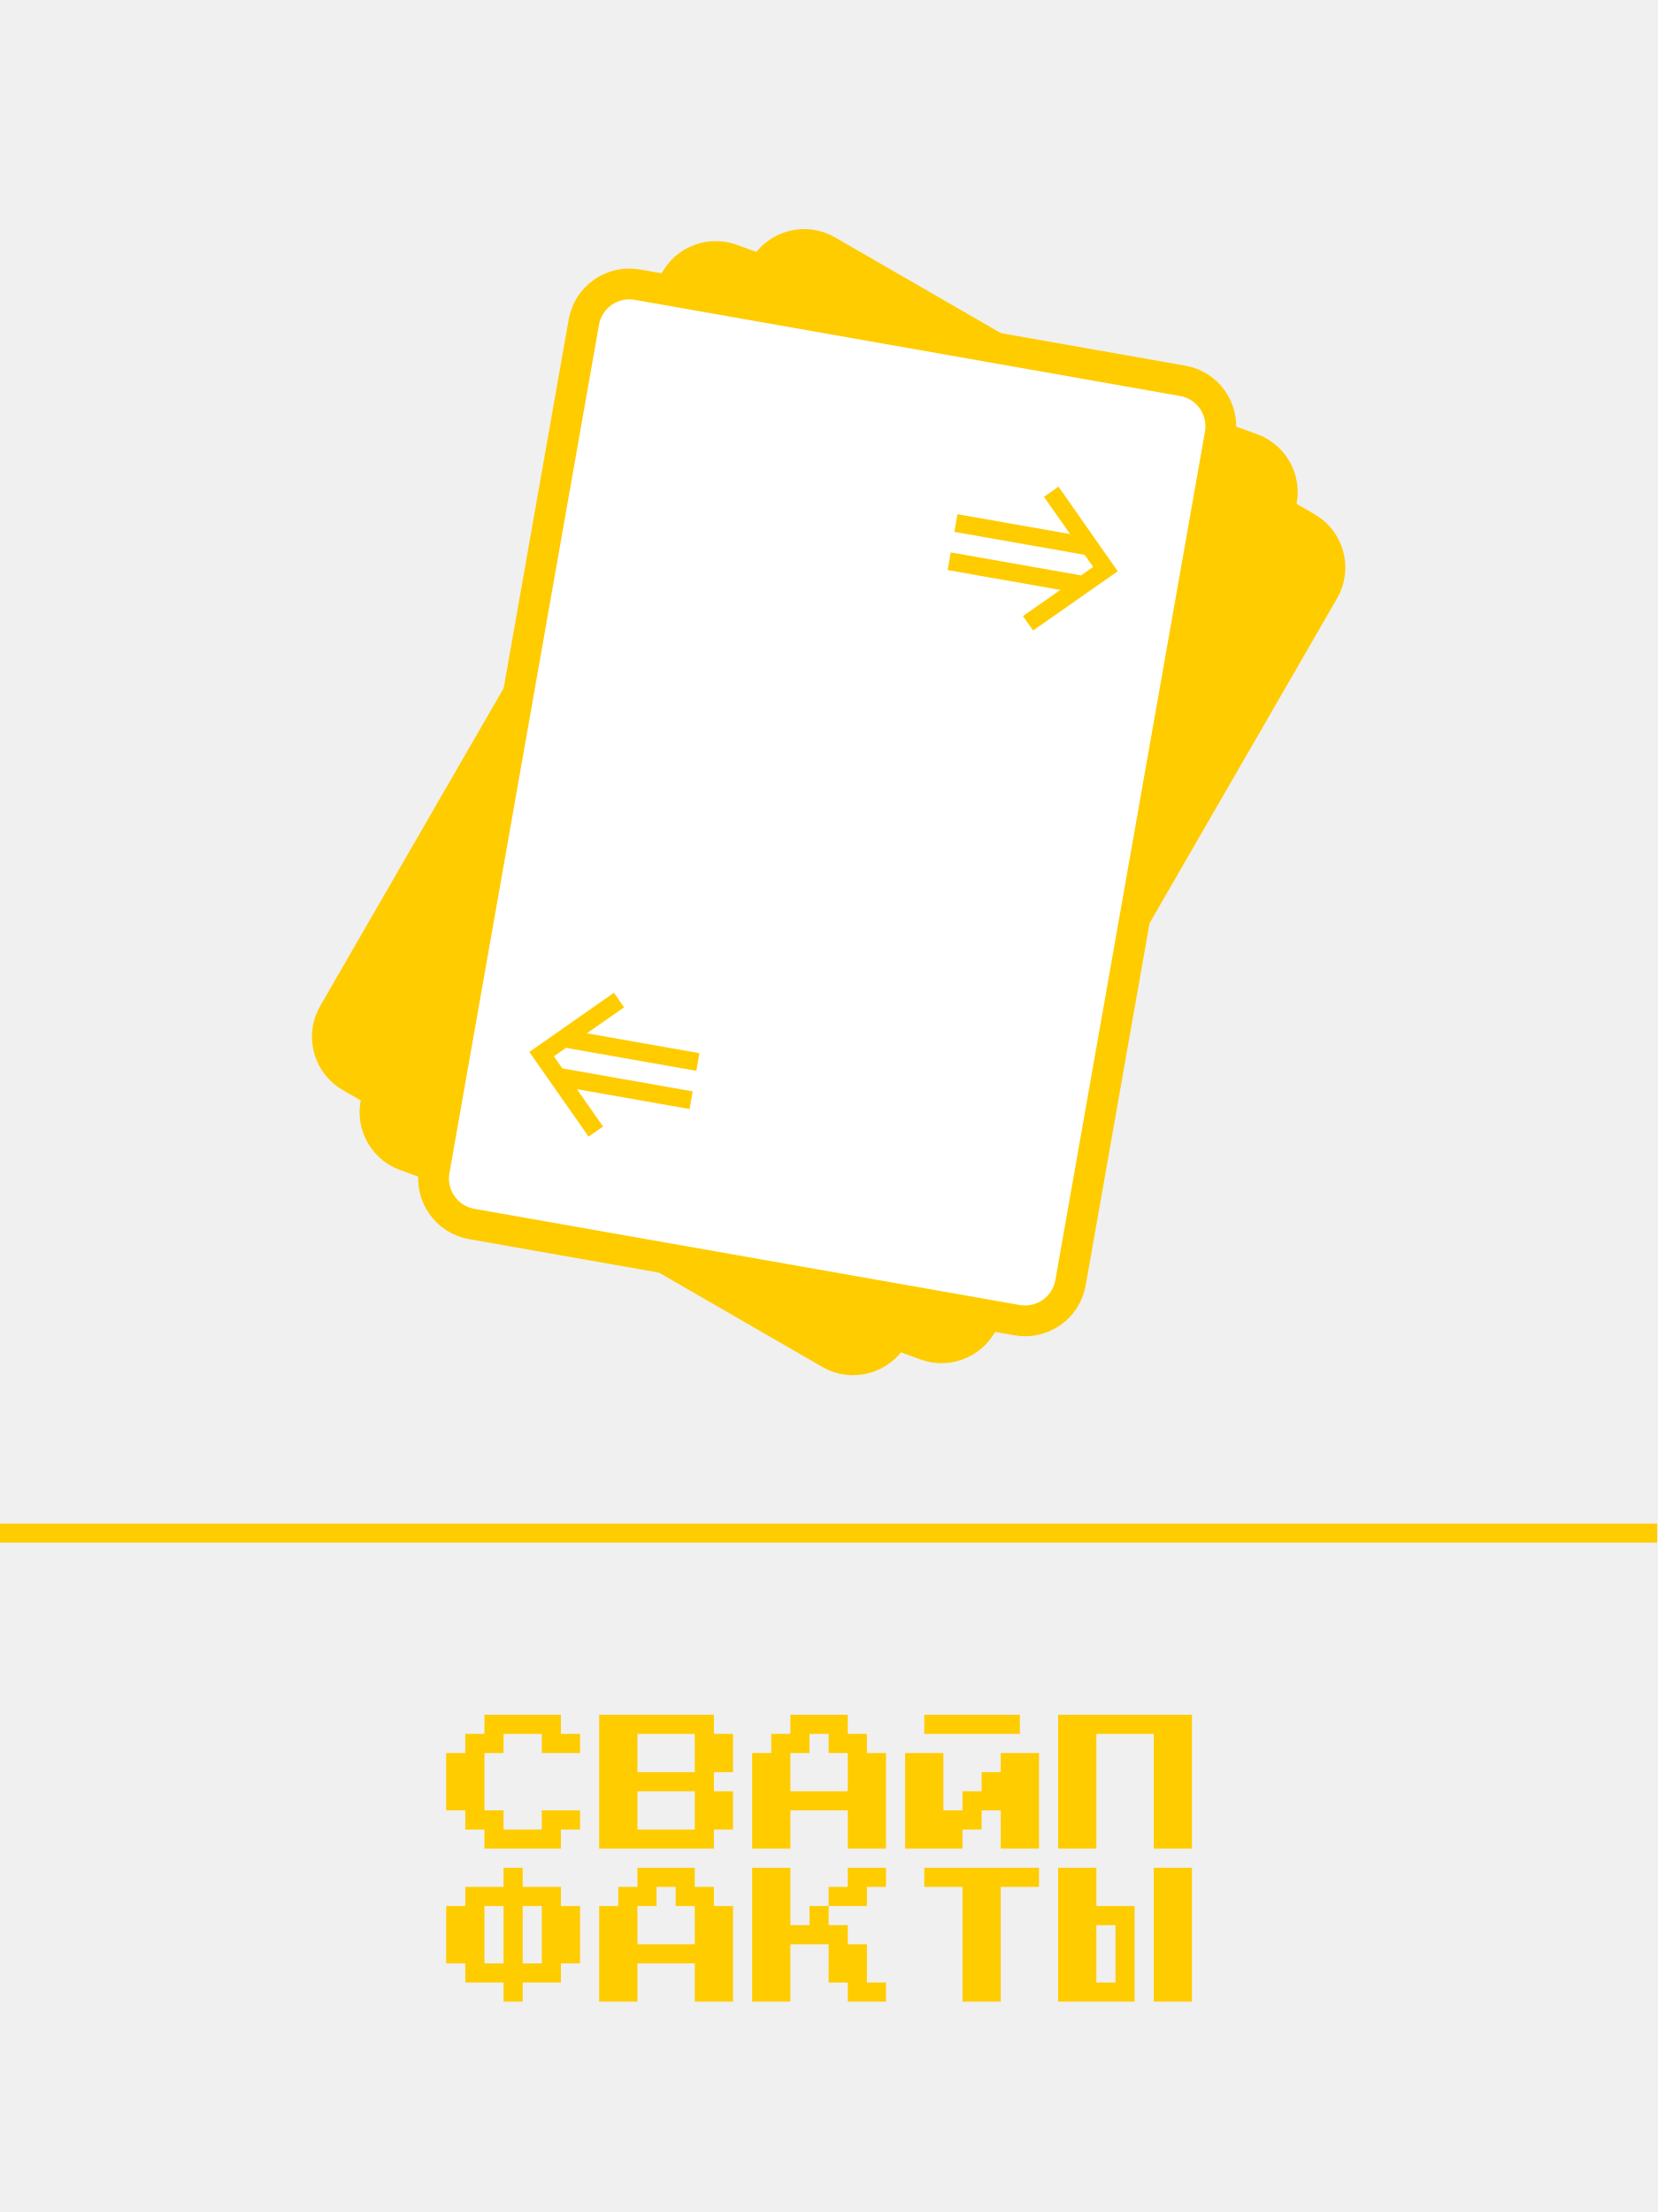
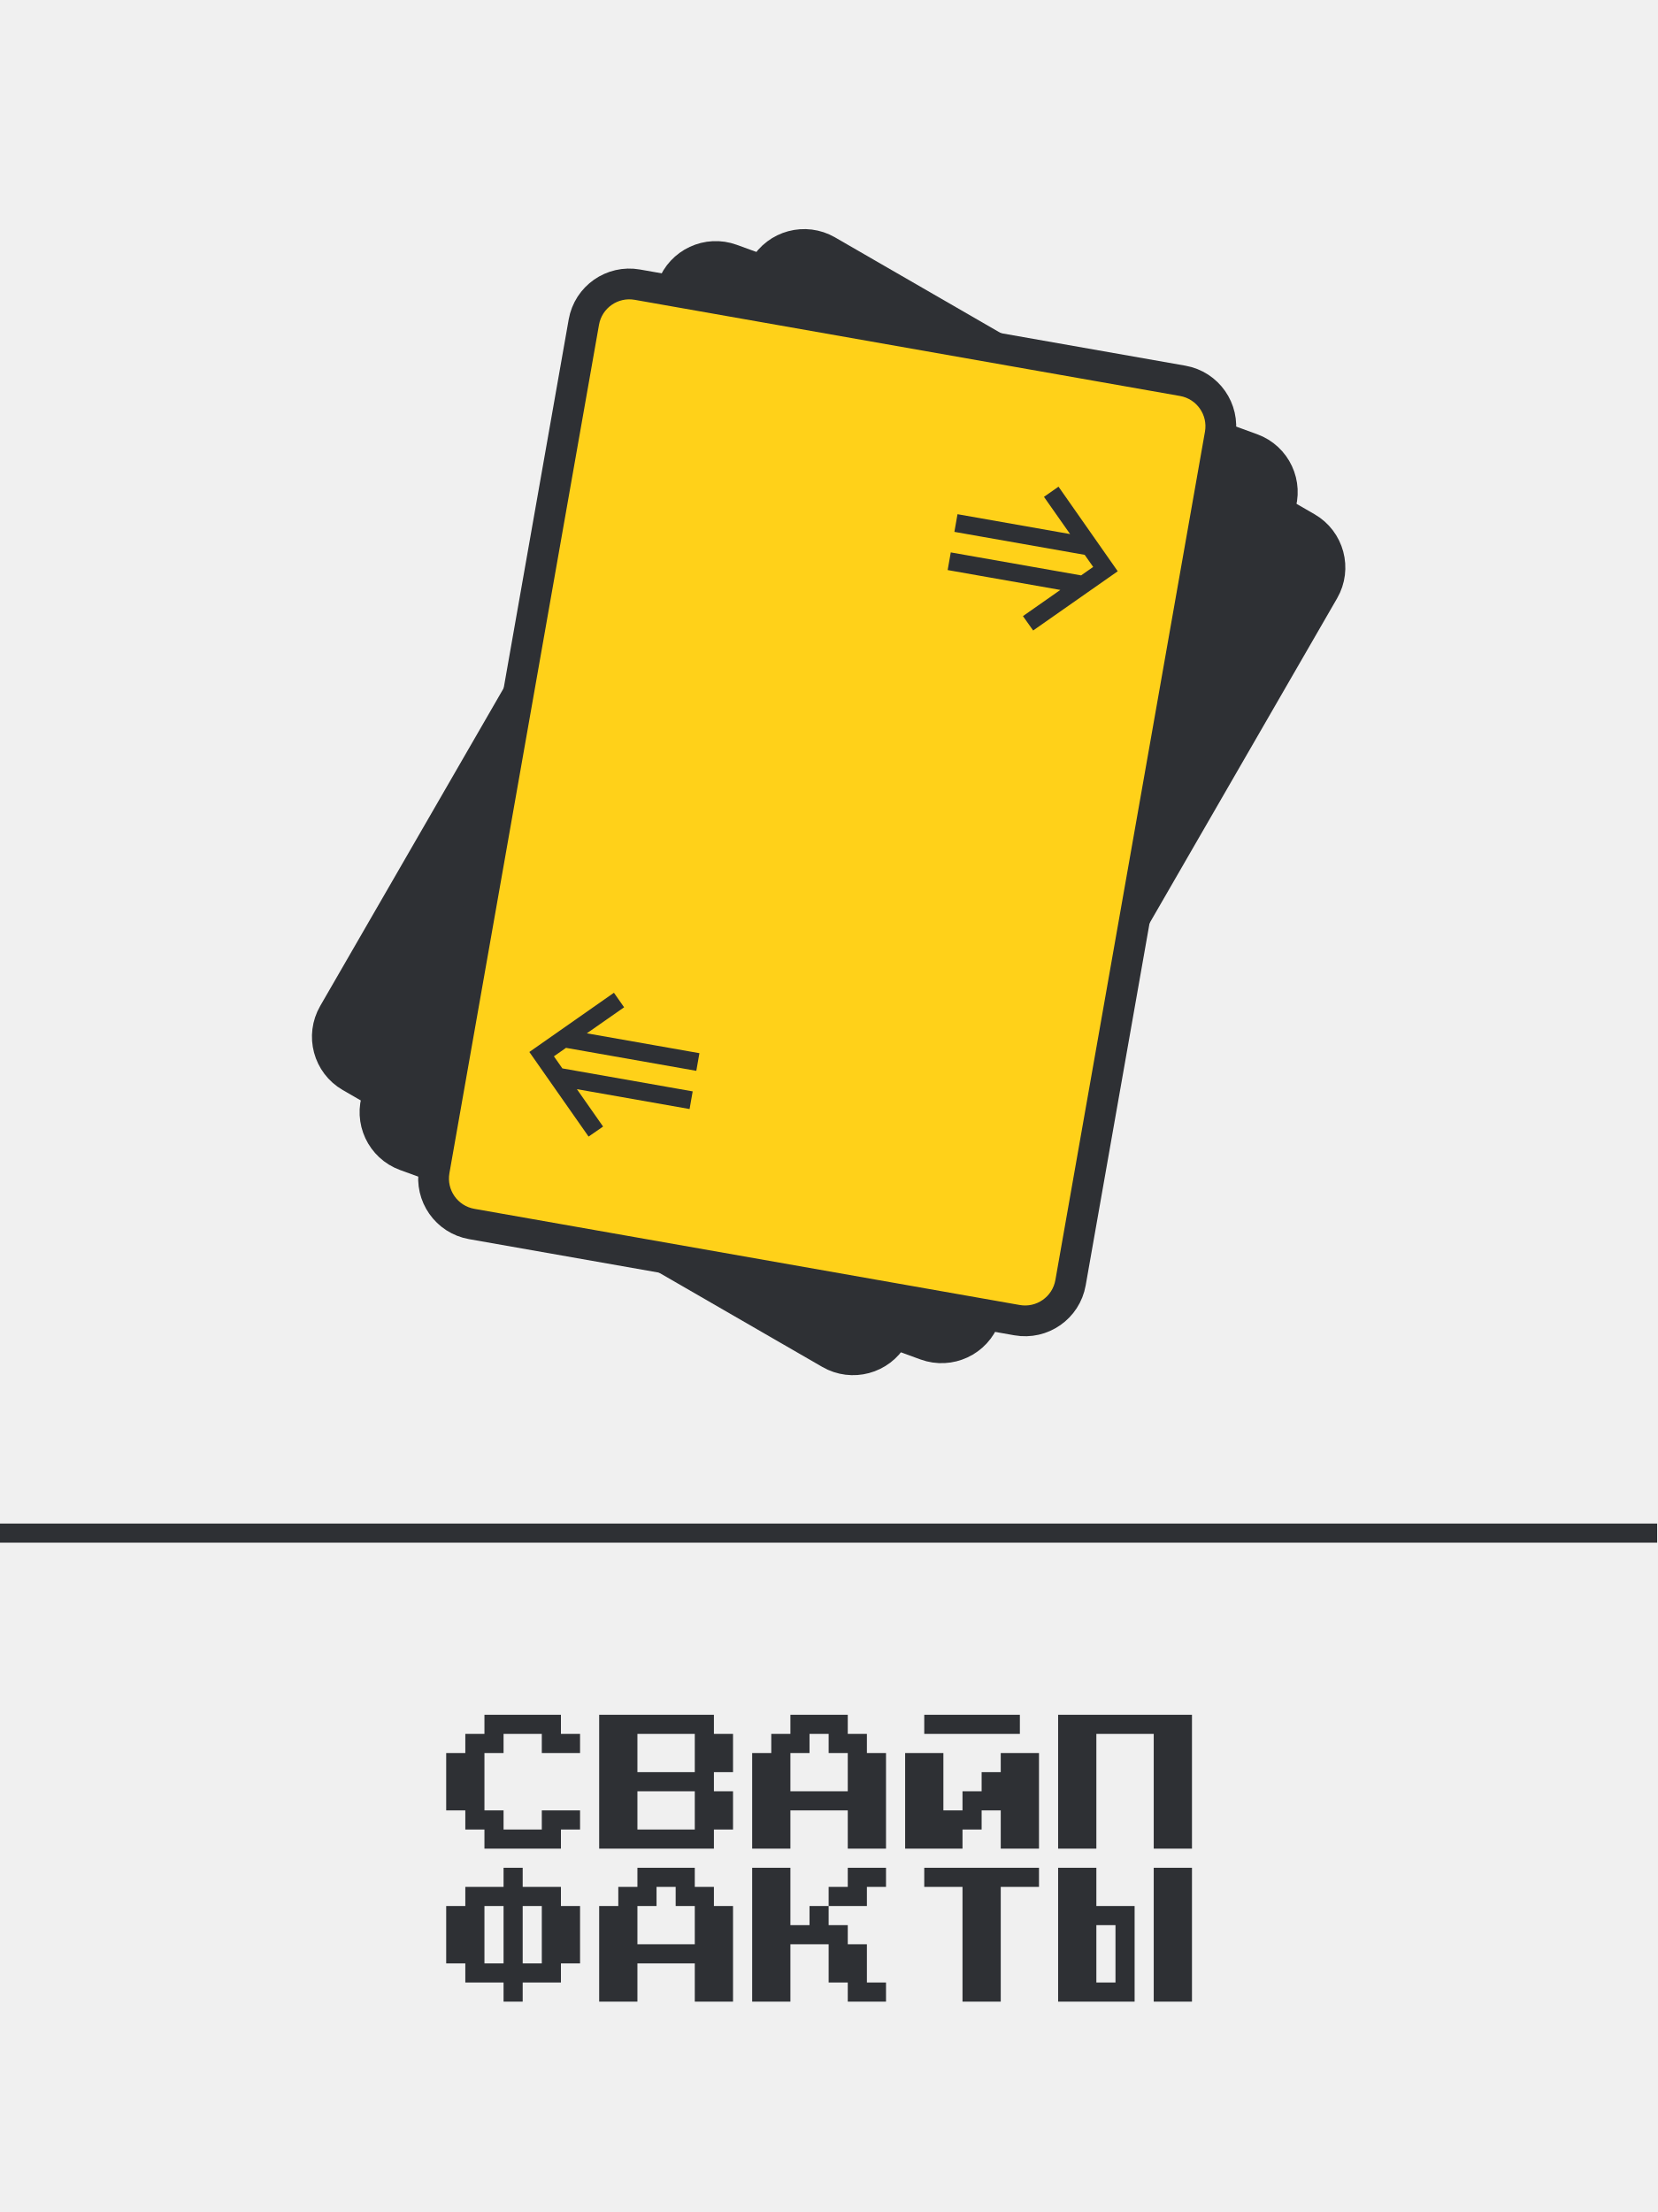
<svg xmlns="http://www.w3.org/2000/svg" width="260" height="347" viewBox="0 0 260 347" fill="none">
-   <mask id="path-2-inside-1_717_209" fill="white">
+   <mask id="path-2-inside-1_719_309" fill="white">
    <path d="M0 239H260V347H0V239Z" />
  </mask>
-   <path d="M0 242H260V236H0V242Z" fill="#FFCC00" mask="url(#path-2-inside-1_717_209)" />
-   <path d="M76 290V287H73V284H70V275H73V272H76V269H88V272H91V275H85V272H79V275H76V284H79V287H85V284H91V287H88V290H76ZM94 290V269H112V272H115V278H112V281H115V287H112V290H94ZM100 278H109V272H100V278ZM100 287H109V281H100V287ZM118 290V275H121V272H124V269H133V272H136V275H139V290H133V284H124V290H118ZM124 281H133V275H130V272H127V275H124V281ZM145 272V269H160V272H145ZM142 290V275H148V284H151V281H154V278H157V275H163V290H157V284H154V287H151V290H142ZM166 290V269H187V290H181V272H172V290H166ZM79 314V311H73V308H70V299H73V296H79V293H82V296H88V299H91V308H88V311H82V314H79ZM76 308H79V299H76V308ZM82 308H85V299H82V308ZM94 314V299H97V296H100V293H109V296H112V299H115V314H109V308H100V314H94ZM100 305H109V299H106V296H103V299H100V305ZM127 299H130V302H133V305H136V311H139V314H133V311H130V305H124V314H118V293H124V302H127V299ZM139 293V296H136V299H130V296H133V293H139ZM151 314V296H145V293H163V296H157V314H151ZM166 314V293H172V299H178V314H166ZM181 314V293H187V314H181ZM172 311H175V302H172V311Z" fill="#FFCC00" />
-   <rect x="123.517" y="35.703" width="101.36" height="149.626" rx="7.24" transform="rotate(30 123.517 35.7033)" fill="#FFCC00" stroke="#FFCC00" stroke-width="4.827" />
-   <rect x="107.964" y="38.198" width="101.36" height="149.626" rx="7.24" transform="rotate(20 107.964 38.1984)" fill="#FFCC00" stroke="#FFCC00" stroke-width="4.827" />
-   <rect x="92.853" y="43.398" width="101.36" height="149.626" rx="7.24" transform="rotate(10 92.8534 43.3979)" fill="white" stroke="#FFCC00" stroke-width="4.827" />
-   <path d="M92.337 178.296L83.045 165.026L96.315 155.735L97.912 158.015L86.898 165.706L94.613 176.724L92.337 178.296ZM88.517 170.509L86.236 167.25L108.671 171.206L108.183 173.976L88.517 170.509ZM86.804 164.027L90.062 161.746L109.728 165.214L109.239 167.983L86.804 164.027Z" fill="#FFCC00" />
-   <path d="M162.083 98.906L160.482 96.65L171.501 88.935L163.781 77.942L166.062 76.345L175.353 89.614L162.083 98.906ZM148.671 89.427L149.159 86.657L171.594 90.613L168.336 92.894L148.671 89.427ZM149.727 83.434L150.216 80.664L169.881 84.132L172.162 87.39L149.727 83.434Z" fill="#FFCC00" />
+   <path d="M0 242H260V236H0V242Z" fill="#2E3034" mask="url(#path-2-inside-1_719_309)" />
+   <path d="M76 290V287H73V284H70V275H73V272H76V269H88V272H91V275H85V272H79V275H76V284H79V287H85V284H91V287H88V290H76ZM94 290V269H112V272H115V278H112V281H115V287H112V290H94ZM100 278H109V272H100V278ZM100 287H109V281H100V287ZM118 290V275H121V272H124V269H133V272H136V275H139V290H133V284H124V290H118ZM124 281H133V275H130V272H127V275H124V281ZM145 272V269H160V272H145ZM142 290V275H148V284H151V281H154V278H157V275H163V290H157V284H154V287H151V290H142ZM166 290V269H187V290H181V272H172V290H166ZM79 314V311H73V308H70V299H73V296H79V293H82V296H88V299H91V308H88V311H82V314H79ZM76 308H79V299H76V308ZM82 308H85V299H82V308ZM94 314V299H97V296H100V293H109V296H112V299H115V314H109V308H100V314H94ZM100 305H109V299H106V296H103V299H100V305ZM127 299H130V302H133V305H136V311H139V314H133V311H130V305H124V314H118V293H124V302H127V299ZM139 293V296H136V299H130V296H133V293H139ZM151 314V296H145V293H163V296H157V314H151ZM166 314V293H172V299H178V314H166ZM181 314V293H187V314H181ZM172 311H175V302H172V311Z" fill="#2E3034" />
+   <rect x="123.517" y="35.703" width="101.36" height="149.626" rx="7.24" transform="rotate(30 123.517 35.7033)" fill="#2E3034" stroke="#2E3034" stroke-width="4.827" />
+   <rect x="107.964" y="38.198" width="101.36" height="149.626" rx="7.24" transform="rotate(20 107.964 38.1984)" fill="#2E3034" stroke="#2E3034" stroke-width="4.827" />
+   <rect x="92.853" y="43.398" width="101.36" height="149.626" rx="7.24" transform="rotate(10 92.8534 43.3979)" fill="#FFD119" stroke="#2E3034" stroke-width="4.827" />
+   <path d="M92.337 178.296L83.045 165.026L96.315 155.735L97.912 158.015L86.898 165.706L94.613 176.724L92.337 178.296ZM88.517 170.509L86.236 167.25L108.671 171.206L108.183 173.976L88.517 170.509ZM86.804 164.027L90.062 161.746L109.728 165.214L109.239 167.983L86.804 164.027Z" fill="#2E3034" />
+   <path d="M162.083 98.906L160.482 96.65L171.501 88.935L163.781 77.942L166.062 76.345L175.353 89.614L162.083 98.906ZM148.671 89.427L149.159 86.657L171.594 90.613L168.336 92.894L148.671 89.427ZM149.727 83.434L150.216 80.664L169.881 84.132L172.162 87.39L149.727 83.434Z" fill="#2E3034" />
</svg>
